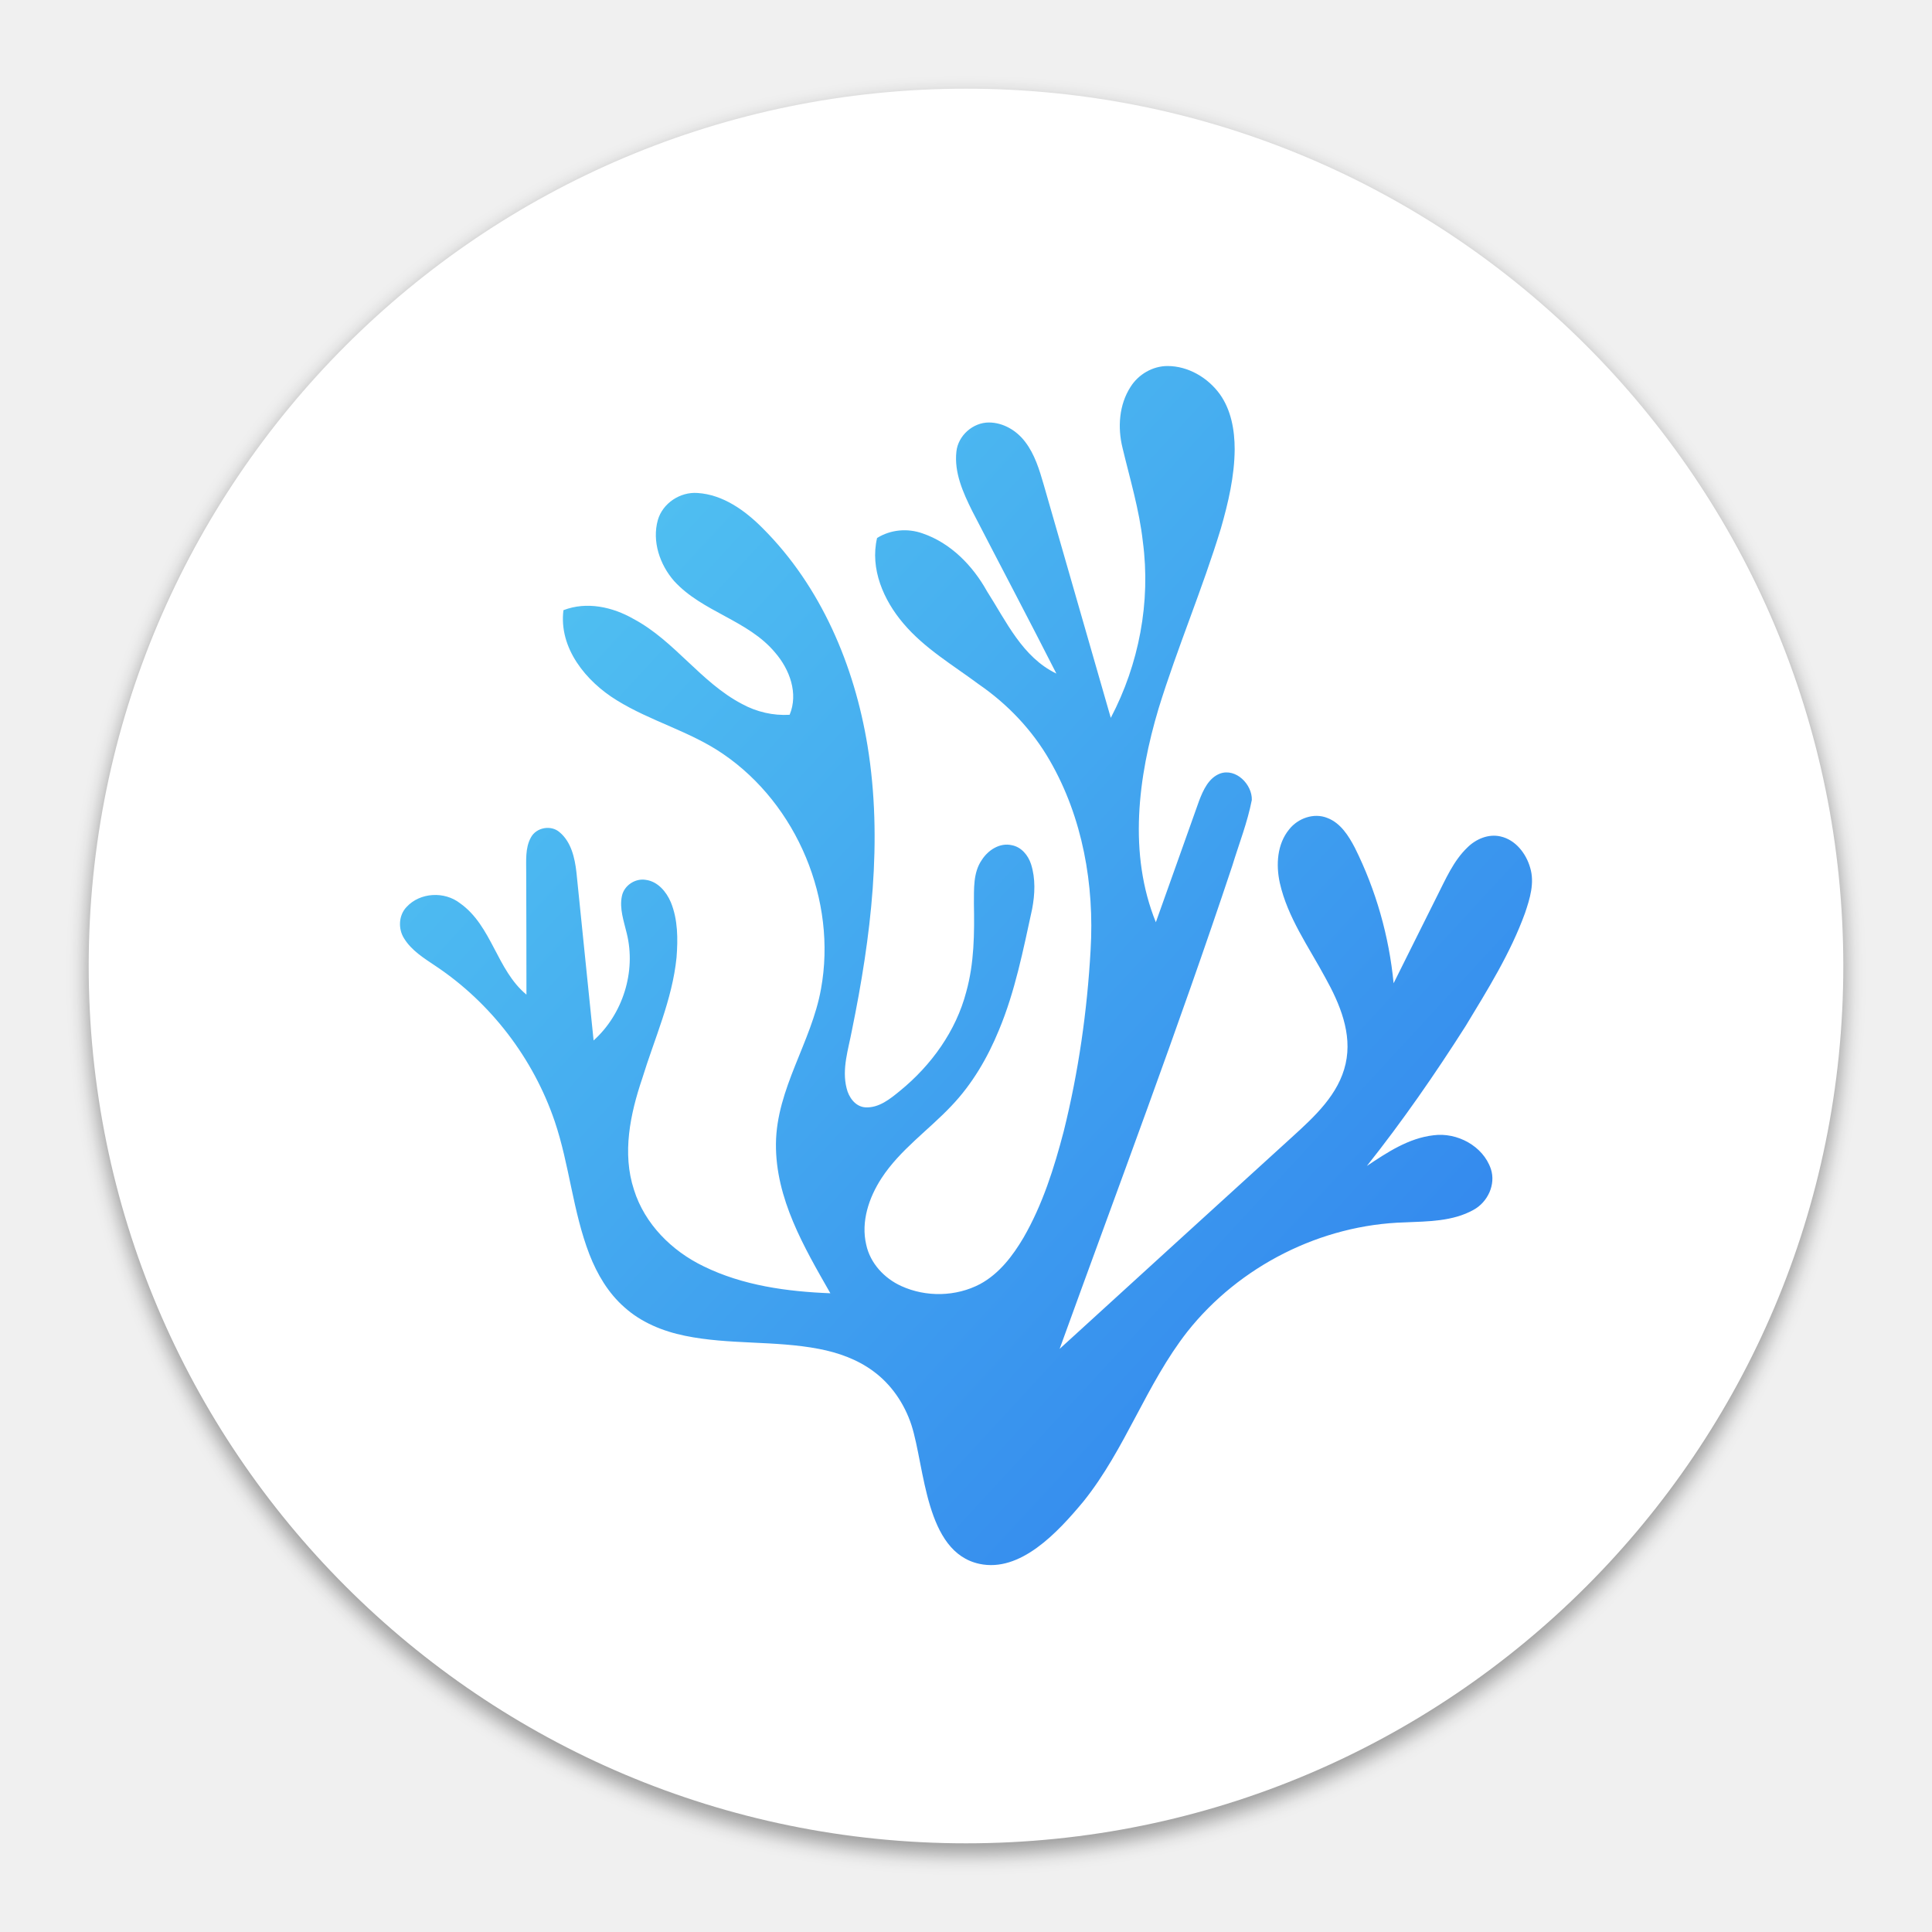
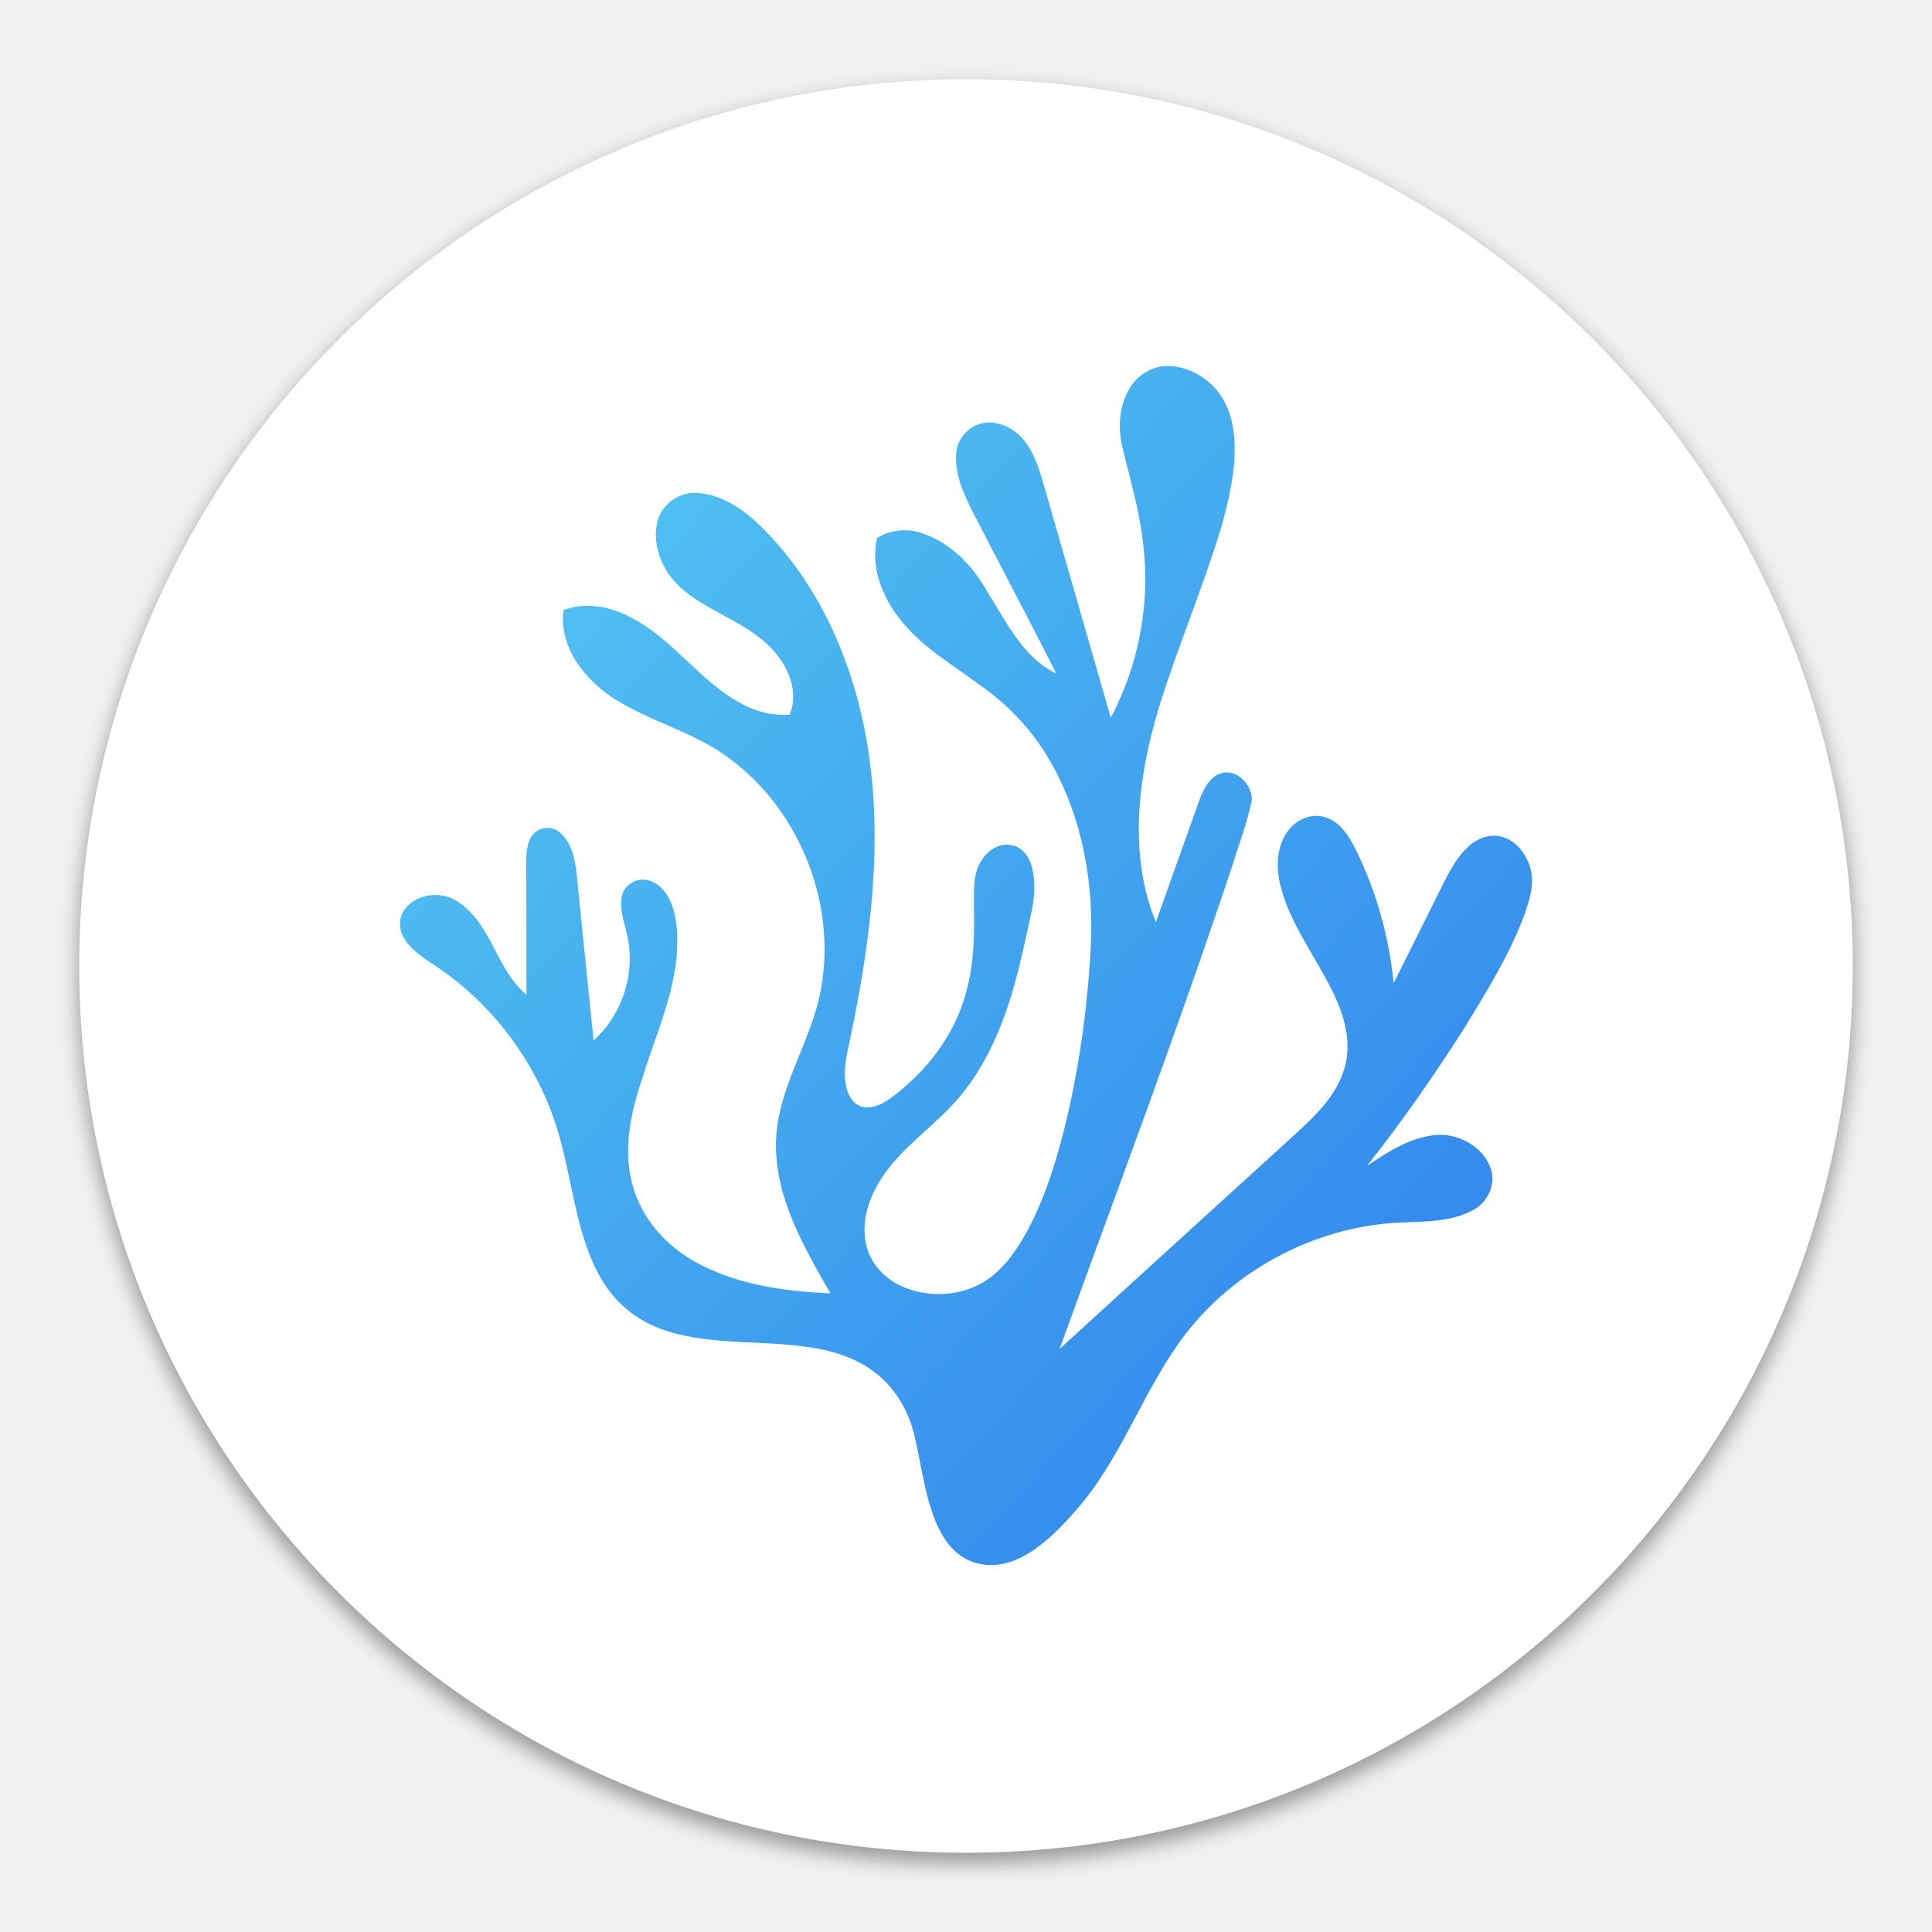
<svg xmlns="http://www.w3.org/2000/svg" xmlns:xlink="http://www.w3.org/1999/xlink" width="1024px" height="1024px" viewBox="0 0 1024 1024" version="1.1">
  <defs>
-     <circle id="path-1" cx="512" cy="512" r="465" />
+     <circle id="path-1" cx="512" cy="512" r="470" />
    <filter x="-2.0%" y="-1.5%" width="104.1%" height="104.1%" filterUnits="objectBoundingBox" id="filter-2">
      <feMorphology radius="0.5" operator="dilate" in="SourceAlpha" result="shadowSpreadOuter1" />
      <feOffset dx="0" dy="5" in="shadowSpreadOuter1" result="shadowOffsetOuter1" />
      <feGaussianBlur stdDeviation="5" in="shadowOffsetOuter1" result="shadowBlurOuter1" />
      <feColorMatrix values="0 0 0 0 0   0 0 0 0 0   0 0 0 0 0  0 0 0 0.35 0" type="matrix" in="shadowBlurOuter1" />
    </filter>
    <linearGradient x1="0%" y1="0%" x2="96.668%" y2="95.72%" id="linearGradient-3">
      <stop stop-color="#56CCF2" offset="0%" />
      <stop stop-color="#2F80ED" offset="100%" />
    </linearGradient>
  </defs>
  <g id="codium_blue_light" stroke="none" stroke-width="1" fill="none" fill-rule="evenodd">
    <g id="Oval">
      <use fill="black" fill-opacity="1" filter="url(#filter-2)" xlink:href="#path-1" />
      <use fill="#FFFFFF" fill-rule="evenodd" xlink:href="#path-1" />
    </g>
    <path d="M599.252,204.99 C603.426,198.407 610.898,194.027 618.74,194 C629.73,193.973 640.185,200.145 646.549,208.931 C652.543,217.334 654.391,227.954 654.405,238.095 C654.309,252.355 651.024,266.369 647.11,280.014 C637.325,312.216 624.036,343.227 614.114,375.388 C603.18,411.888 597.938,452.561 612.623,488.801 C620.3,467.369 627.896,445.896 635.546,424.437 C637.722,418.772 640.582,412.326 646.659,409.999 C655.116,406.988 663.738,415.816 663.492,423.986 C661.179,435.892 656.69,447.238 653.159,458.816 C624.543,544.843 592.491,629.68 561.63,714.927 C602.673,677.401 643.839,640.012 684.937,602.555 C696.761,591.784 709.585,580.056 713.211,563.784 C716.824,547.813 710.105,531.965 702.482,518.252 C693.682,501.884 682.446,486.324 678.313,467.903 C676.233,458.364 676.863,447.388 683.295,439.574 C687.934,433.689 696.378,430.651 703.508,433.525 C710.543,436.207 714.785,442.968 718.111,449.345 C729.278,471.748 736.244,496.232 738.639,521.153 C746.262,505.771 753.981,490.443 761.617,475.074 C766.229,466.014 770.308,456.297 777.794,449.14 C782.31,444.678 788.893,441.873 795.27,443.323 C803.262,445.089 808.873,452.356 811.022,459.91 C813.458,467.93 810.885,476.278 808.299,483.901 C800.594,505.21 788.496,524.493 776.836,543.789 C760.577,569.34 743.306,594.275 724.461,617.992 C735.231,610.794 746.577,603.225 759.77,601.72 C772.251,600.05 786.046,607.359 790.179,619.539 C792.943,627.832 788.468,637.22 780.955,641.271 C769.938,647.416 756.896,647.334 744.647,647.881 C700.21,649.099 656.895,670.983 629.319,705.812 C607.559,733.594 596.446,768.109 574.358,795.658 C560.426,812.45 540.748,833.529 519.096,828.873 C490.26,822.672 490.26,777.607 483.075,755.272 C479.366,744.009 472.414,733.717 462.766,726.697 C454.336,720.47 444.236,716.898 434.026,714.941 C410.596,710.438 386.428,712.819 363.053,707.988 C351.352,705.607 339.828,700.913 330.892,692.825 C322.379,685.352 316.495,675.348 312.416,664.879 C303.603,642.079 301.81,617.335 293.982,594.248 C282.65,561.006 260.233,531.623 231.028,512.107 C224.87,507.947 218.178,503.896 214.195,497.409 C210.952,492.345 211.239,485.147 215.482,480.726 C222.639,472.939 235.572,472.296 243.838,478.742 C260.781,490.758 263.23,514.105 279.024,527.175 C279.051,505.606 278.941,484.052 278.9,462.497 C278.955,456.27 278.257,449.564 281.377,443.898 C284.21,438.534 292.052,437.083 296.61,441.106 C302.768,446.266 304.643,454.683 305.519,462.305 C308.584,492.017 311.54,521.742 314.62,551.467 C330.098,537.562 337.215,514.995 332.206,494.754 C330.687,488.294 328.223,481.643 329.619,474.937 C330.755,469.312 336.722,465.357 342.347,466.356 C348.669,467.218 353.186,472.638 355.553,478.208 C359.33,487.432 359.344,497.71 358.578,507.509 C356.333,529.83 346.89,550.44 340.376,571.68 C334.026,590.429 329.66,611.259 336.024,630.624 C341.69,648.73 356.06,663.045 372.92,671.161 C393.736,681.384 417.179,684.559 440.116,685.462 C426.171,661.061 411.007,635.236 411.267,606.209 C411.541,576.977 430.126,552.356 435.148,524.15 C443.702,477.346 422.585,426.477 383.266,399.626 C365.804,387.623 344.837,382.286 326.896,371.16 C310.665,361.224 296.089,343.542 298.635,323.411 C310.966,318.634 324.733,321.686 335.86,328.091 C357.606,339.696 371.442,361.703 393.298,373.13 C400.976,377.318 409.775,379.385 418.52,378.851 C423.256,367.506 418.52,354.792 410.884,345.951 C396.514,328.639 372.263,324.437 357.237,307.891 C349.709,299.256 345.508,286.911 348.669,275.621 C351.242,266.698 360.48,260.621 369.677,261.292 C383.294,262.14 395.022,270.667 404.328,280.055 C435.135,310.847 452.857,352.725 459.81,395.287 C468.021,445.486 461.644,496.697 451.53,546.129 C449.641,556.202 446.11,566.535 448.724,576.812 C449.847,581.575 453.282,586.488 458.551,586.912 C465.804,587.378 471.798,582.437 477.081,578.113 C493.599,564.619 506.724,546.458 512.143,525.656 C516.372,510.492 516.495,494.617 516.194,479.002 C516.276,471.187 515.702,462.565 520.368,455.805 C523.708,450.577 529.934,446.471 536.339,447.99 C541.362,448.948 544.92,453.3 546.453,457.967 C548.916,465.645 548.547,473.938 547.055,481.78 C542.334,503.403 538.064,525.314 529.51,545.842 C523.475,560.581 515.318,574.595 504.274,586.146 C492.094,599.051 477.054,609.398 467.241,624.438 C460.549,634.716 456.224,647.485 459.125,659.761 C461.247,669.559 468.705,677.552 477.697,681.63 C490.794,687.611 506.696,687.31 519.465,680.576 C529.592,675.102 536.791,665.632 542.525,655.901 C552.625,638.397 558.743,618.964 563.82,599.503 C571.634,568.081 576.233,535.865 578.039,503.54 C580.106,469.011 573.838,433.306 556.43,403.143 C547.178,386.994 534.095,373.24 518.808,362.716 C505.04,352.479 489.904,343.611 478.737,330.349 C468.295,318.06 461.055,301.473 464.86,285.16 C472.004,280.671 481.022,279.891 488.933,282.696 C503.864,287.773 515.551,299.762 523.092,313.324 C533.329,329.309 541.868,348.332 559.906,357.009 C545.235,328.146 530.099,299.529 515.25,270.762 C510.419,261.046 505.656,250.426 506.915,239.313 C507.832,230.842 515.702,223.889 524.2,223.93 C531.741,223.958 538.816,228.2 543.305,234.112 C548.437,240.764 550.887,248.961 553.2,256.926 C565.038,298.12 576.862,339.3 588.741,380.479 C603.672,352.041 609.981,319.086 605.739,287.171 C603.878,270.256 598.91,253.915 594.968,237.411 C592.286,226.613 593.093,214.501 599.252,204.99 Z" id="Shape" fill="url(#linearGradient-3)" fill-rule="nonzero" />
  </g>
</svg>
